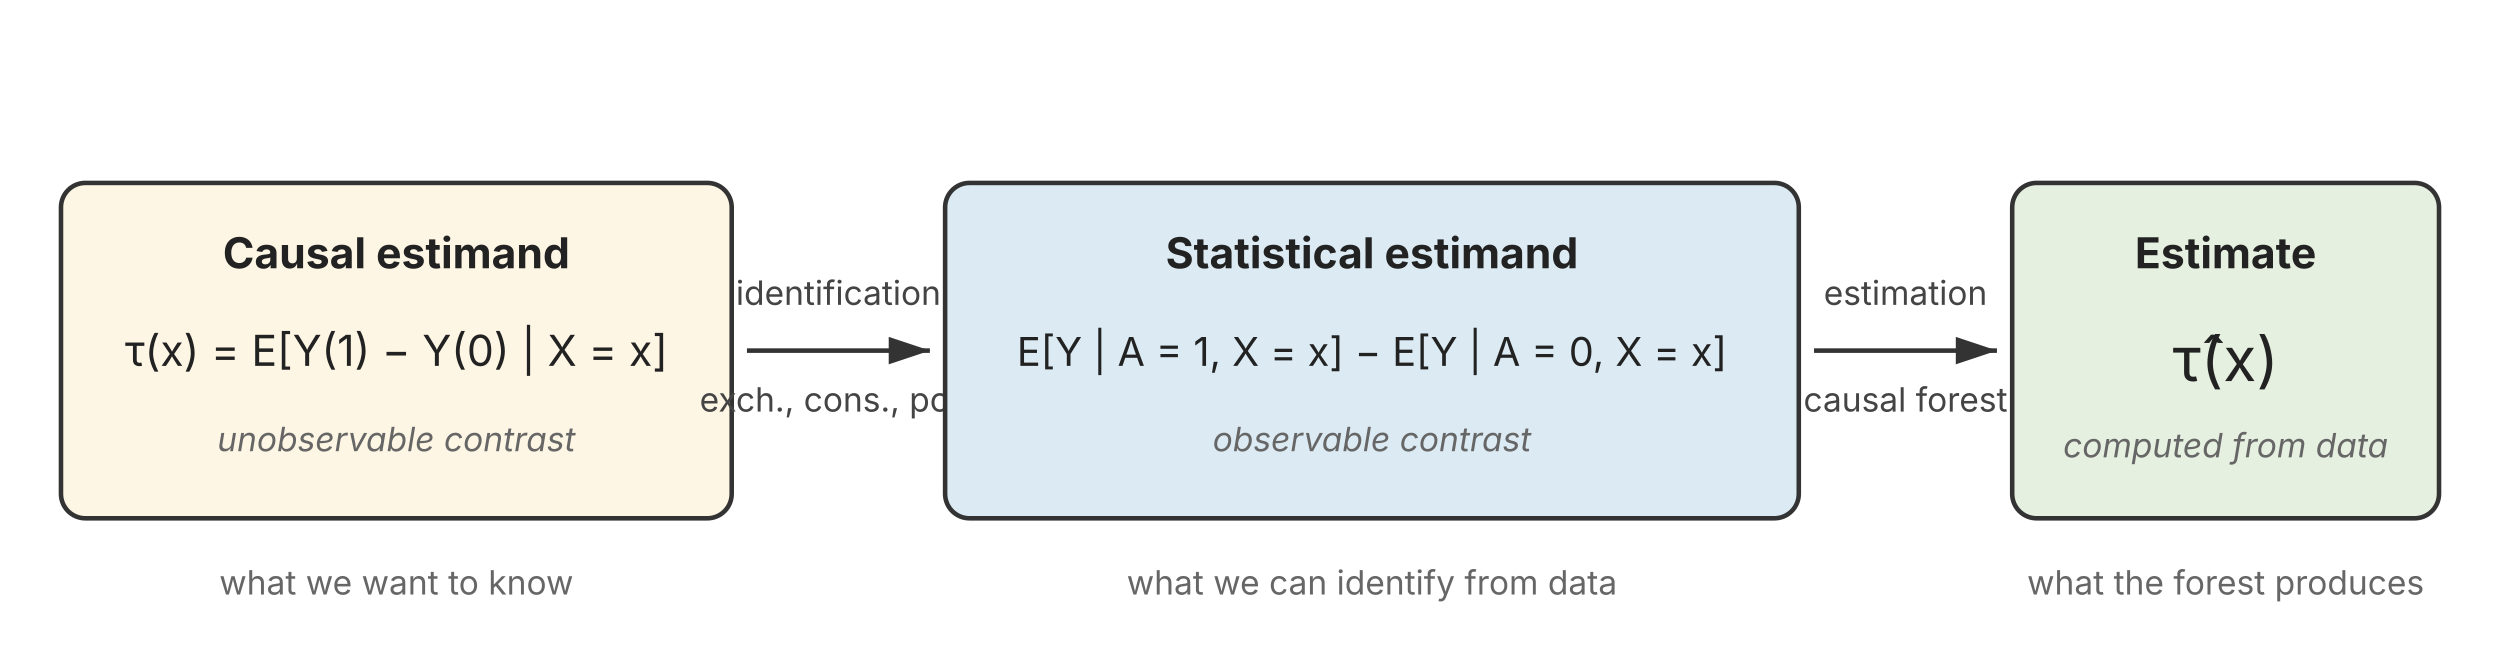
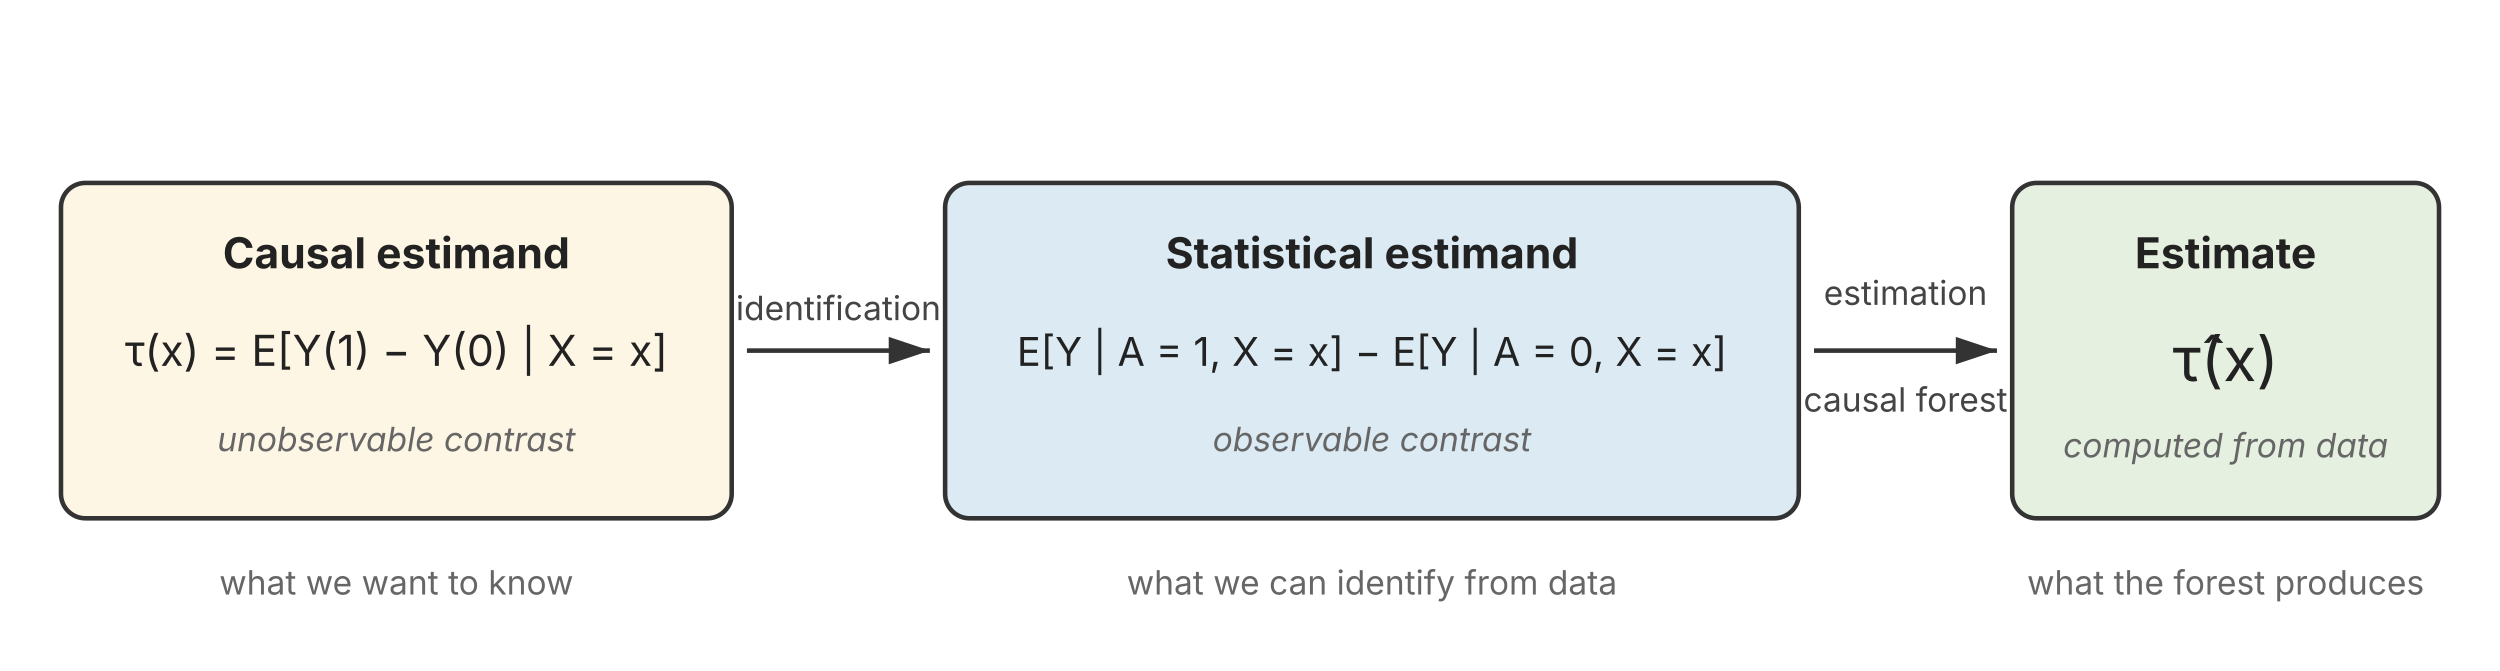
<svg xmlns="http://www.w3.org/2000/svg" viewBox="0 0 820 220" width="820" height="220" font-family="-apple-system, BlinkMacSystemFont, 'Segoe UI', sans-serif">
  <defs>
    <marker id="arrow" markerWidth="10" markerHeight="10" refX="9" refY="3" orient="auto">
      <path d="M0,0 L0,6 L9,3 z" fill="#333" />
    </marker>
  </defs>
  <rect x="20" y="60" width="220" height="110" rx="8" ry="8" fill="#fef6e4" stroke="#333" stroke-width="1.5" />
  <text x="130" y="88" text-anchor="middle" font-size="14" font-weight="bold" fill="#222">Causal estimand</text>
  <text x="130" y="120" text-anchor="middle" font-size="14" fill="#222">τ(x) = E[Y(1) − Y(0) | X = x]</text>
  <text x="130" y="148" text-anchor="middle" font-size="11" fill="#666" font-style="italic">unobservable contrast</text>
  <line x1="245" y1="115" x2="305" y2="115" stroke="#333" stroke-width="1.5" marker-end="url(#arrow)" />
-   <text x="275" y="100" text-anchor="middle" font-size="11" fill="#444">identification</text>
-   <text x="275" y="135" text-anchor="middle" font-size="11" fill="#444">exch., cons., pos.</text>
+   <text x="275" y="105" text-anchor="middle" font-size="11" fill="#444">identification</text>
  <rect x="310" y="60" width="280" height="110" rx="8" ry="8" fill="#dcebf3" stroke="#333" stroke-width="1.5" />
  <text x="450" y="88" text-anchor="middle" font-size="14" font-weight="bold" fill="#222">Statistical estimand</text>
  <text x="450" y="120" text-anchor="middle" font-size="13" fill="#222">E[Y | A = 1, X = x] − E[Y | A = 0, X = x]</text>
  <text x="450" y="148" text-anchor="middle" font-size="11" fill="#666" font-style="italic">observable contrast</text>
  <line x1="595" y1="115" x2="655" y2="115" stroke="#333" stroke-width="1.5" marker-end="url(#arrow)" />
  <text x="625" y="100" text-anchor="middle" font-size="11" fill="#444">estimation</text>
  <text x="625" y="135" text-anchor="middle" font-size="11" fill="#444">causal forest</text>
  <rect x="660" y="60" width="140" height="110" rx="8" ry="8" fill="#e6f0e0" stroke="#333" stroke-width="1.5" />
  <text x="730" y="88" text-anchor="middle" font-size="14" font-weight="bold" fill="#222">Estimate</text>
  <text x="730" y="125" text-anchor="middle" font-size="20" fill="#222">τ̂(x)</text>
  <text x="730" y="150" text-anchor="middle" font-size="11" fill="#666" font-style="italic">computed from data</text>
  <text x="130" y="195" text-anchor="middle" font-size="11" fill="#666">what we want to know</text>
  <text x="450" y="195" text-anchor="middle" font-size="11" fill="#666">what we can identify from data</text>
  <text x="730" y="195" text-anchor="middle" font-size="11" fill="#666">what the forest produces</text>
</svg>
